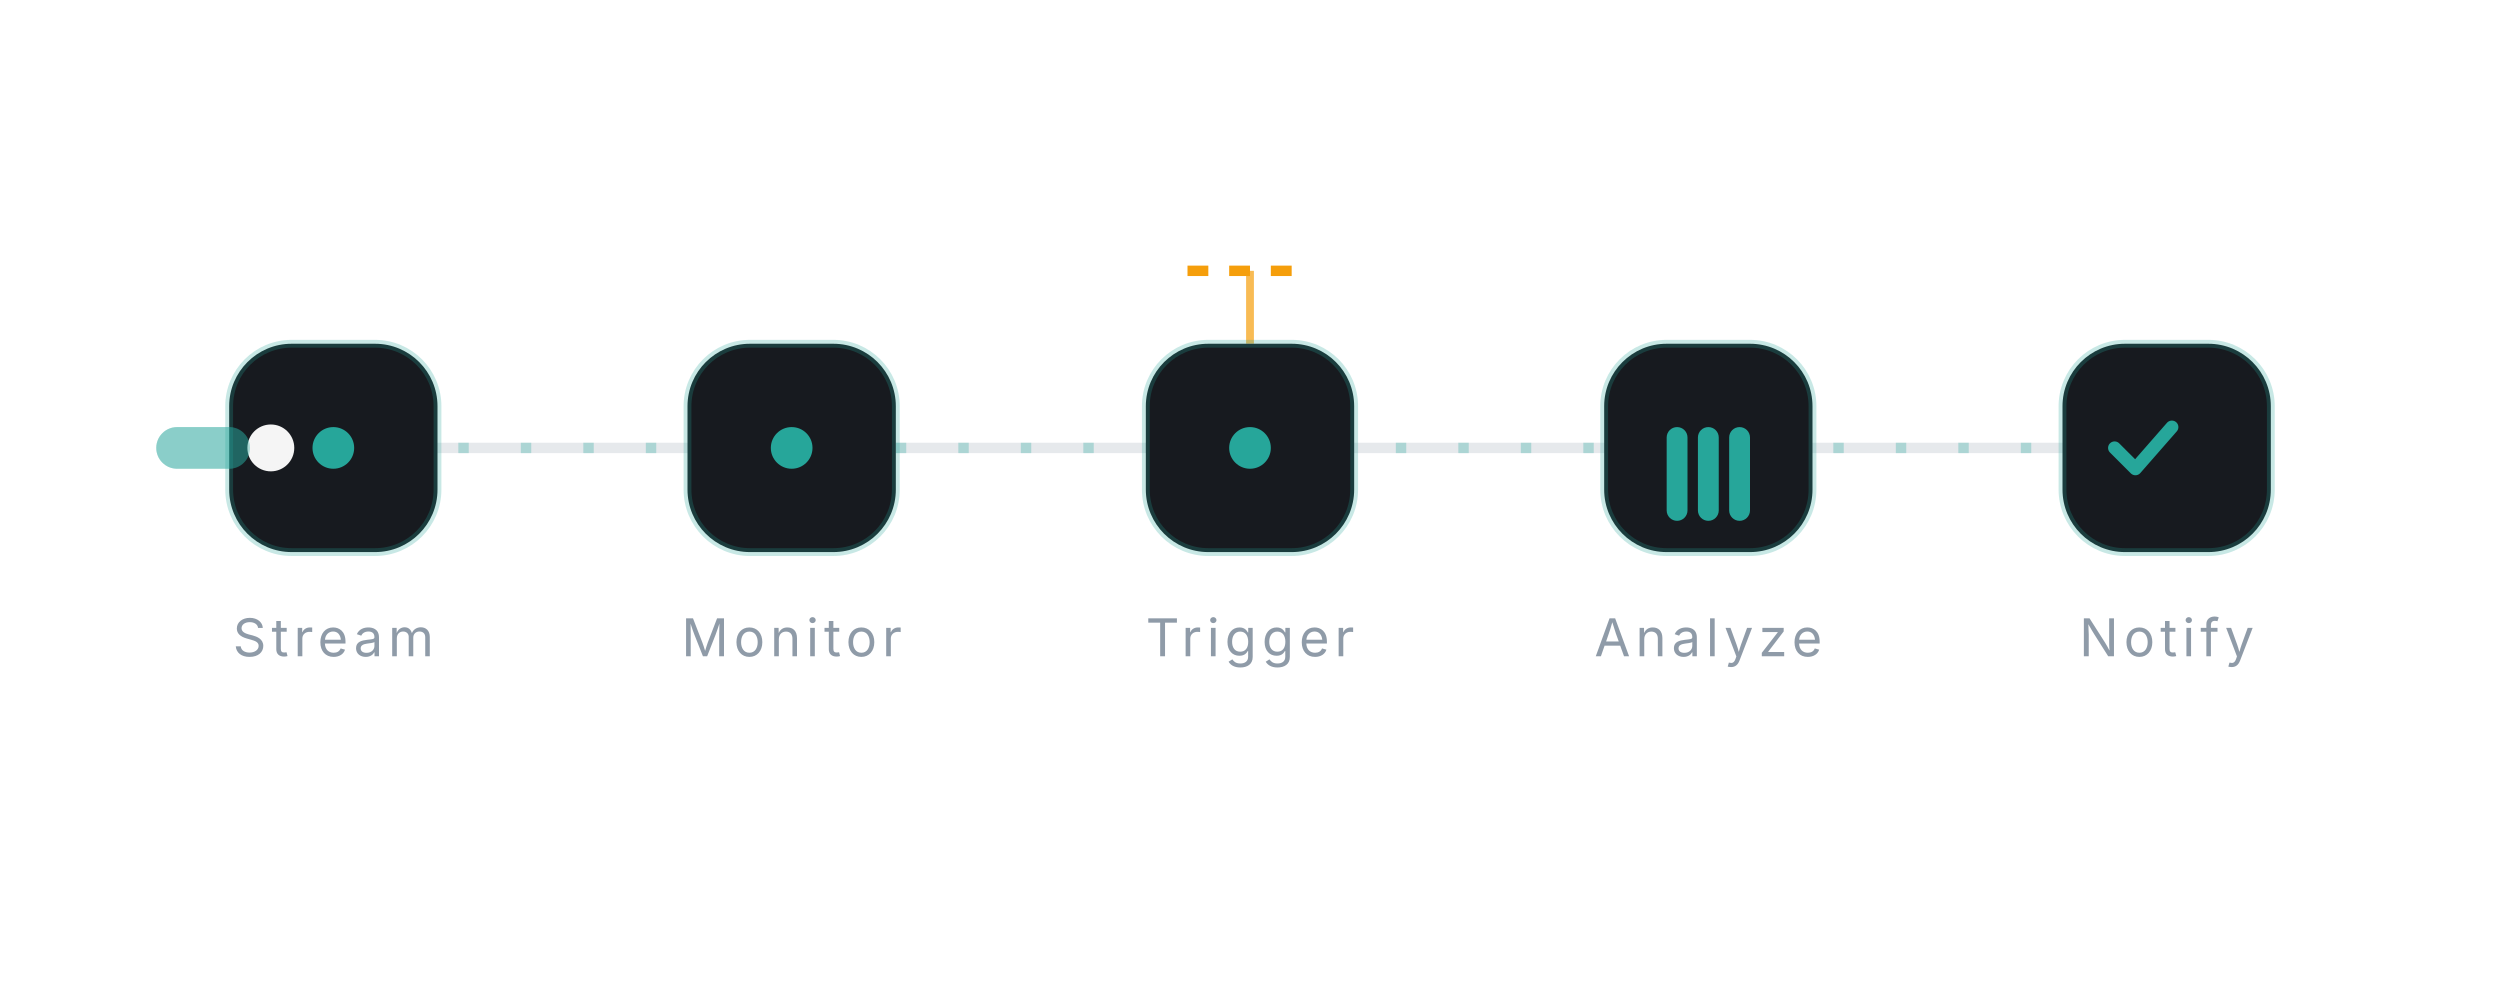
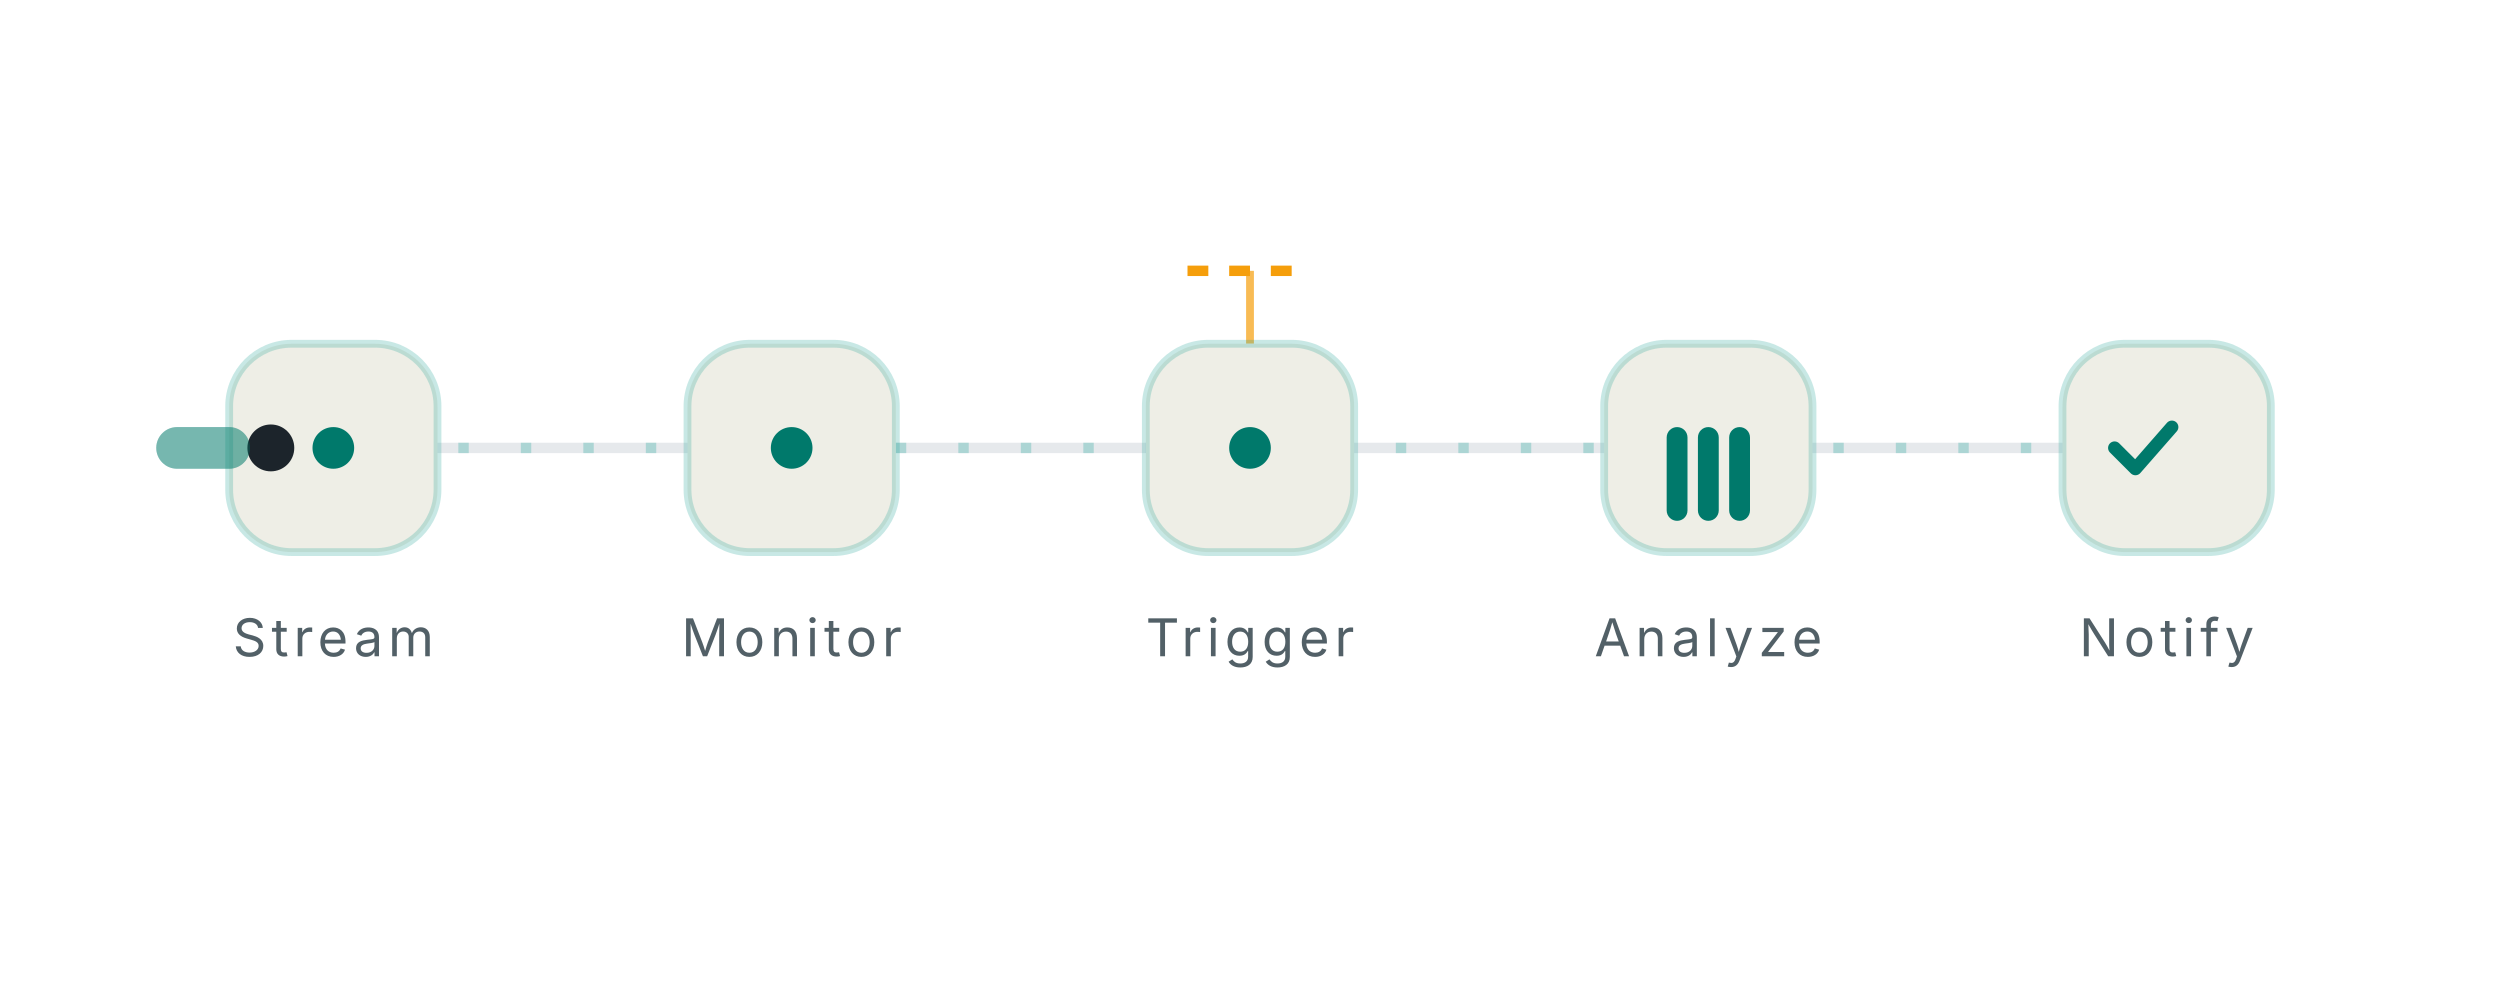
<svg xmlns="http://www.w3.org/2000/svg" viewBox="0 0 480 190" fill="none" role="img" aria-labelledby="streamTitle streamDesc">
  <style>
-     .spNode { fill: #171a1f; stroke: rgba(38,166,154,0.25); stroke-width: 1.5; }
+     .spNode { fill: #eeeee6; stroke: rgba(38,166,154,0.25); stroke-width: 1.5; }
    .spRail { stroke: rgba(143,155,168,0.22); stroke-width: 2; }
    .spRailLive { stroke: rgba(38,166,154,0.30); stroke-width: 2; stroke-dasharray: 2 10; animation: spRailMarch 1.1s linear infinite; }
-     .spLbl { fill: #8f9ba8; font: 10px Inter, Arial, sans-serif; letter-spacing: 0.1em; text-transform: uppercase; text-anchor: middle; }
+     .spLbl { fill: #526067; font: 10px Inter, Arial, sans-serif; letter-spacing: 0.1em; text-transform: uppercase; text-anchor: middle; }
    .spThr { stroke: #f59e0b; stroke-width: 2; }

    .spPkt { will-change: transform; animation: spFlow 3s linear infinite; }
    .spP1 { animation-delay: 0s; } .spP2 { animation-delay: -1s; } .spP3 { animation-delay: -2s; }
    .spTrigDot { animation: spTrigFlash 3s ease-in-out infinite; }
    .spTrigRing { animation: spTrigRing 3s ease-in-out infinite; }
    .spNotifyCheck { transform-box: fill-box; transform-origin: center; will-change: transform, opacity; animation: spNotifyPop 3s ease-in-out infinite; }
    .spEq { transform-box: fill-box; transform-origin: bottom; }
    .spE1 { animation: spEq1 1.4s ease-in-out infinite; }
    .spE2 { animation: spEq2 1.7s ease-in-out infinite; }
    .spE3 { animation: spEq3 1.2s ease-in-out infinite; }

    @keyframes spFlow { from { transform: translateX(0); } to { transform: translateX(352px); } }
    @keyframes spRailMarch { from { stroke-dashoffset: 0; } to { stroke-dashoffset: -12; } }
-     @keyframes spTrigFlash { 0%, 42% { fill: #26A69A; } 50% { fill: #f59e0b; } 60%, 100% { fill: #26A69A; } }
+     @keyframes spTrigFlash { 0%, 42% { fill: #00796b; } 50% { fill: #f59e0b; } 60%, 100% { fill: #00796b; } }
    @keyframes spTrigRing { 0%, 42% { stroke: rgba(38,166,154,0.25); } 50% { stroke: rgba(245,158,11,0.85); } 62%, 100% { stroke: rgba(38,166,154,0.25); } }
    @keyframes spNotifyPop { 0%, 82% { opacity: 0; transform: scale(0.6); } 92% { opacity: 1; transform: scale(1); } 100% { opacity: 0.95; transform: scale(1); } }
    @keyframes spEq1 { 0%, 100% { transform: scaleY(0.3); } 50% { transform: scaleY(1); } }
    @keyframes spEq2 { 0%, 100% { transform: scaleY(0.85); } 40% { transform: scaleY(0.35); } 72% { transform: scaleY(1); } }
    @keyframes spEq3 { 0%, 100% { transform: scaleY(0.5); } 30% { transform: scaleY(1); } 64% { transform: scaleY(0.4); } }

    @media (prefers-reduced-motion: reduce) {
      .spRailLive { animation: none !important; }
      .spPkt { animation: none !important; opacity: 0 !important; }
-       .spTrigDot { animation: none !important; fill: #26A69A !important; }
+       .spTrigDot { animation: none !important; fill: #00796b !important; }
      .spTrigRing { animation: none !important; stroke: rgba(38,166,154,0.25) !important; }
      .spNotifyCheck { animation: none !important; opacity: 0.95 !important; transform: none !important; }
      .spEq { animation: none !important; transform: scaleY(0.7) !important; }
    }
  </style>
  <line class="spRail" x1="64" y1="86" x2="416" y2="86" />
  <line class="spRailLive" x1="64" y1="86" x2="416" y2="86" />
  <line class="spThr" x1="228" y1="52" x2="252" y2="52" stroke-dasharray="4 4" />
  <line x1="240" y1="52" x2="240" y2="66" stroke="#f59e0b" stroke-width="1.5" opacity="0.7" />
  <g>
    <rect class="spNode" x="44" y="66" width="40" height="40" rx="12" />
-     <circle cx="64" cy="86" r="4" fill="#26A69A" />
+     <circle cx="64" cy="86" r="4" fill="#00796b" />
    <text class="spLbl" x="64" y="126">Stream</text>
  </g>
  <g>
    <rect class="spNode" x="132" y="66" width="40" height="40" rx="12" />
-     <circle cx="152" cy="86" r="4" fill="#26A69A" />
+     <circle cx="152" cy="86" r="4" fill="#00796b" />
    <text class="spLbl" x="152" y="126">Monitor</text>
  </g>
  <g>
    <rect class="spNode spTrigRing" x="220" y="66" width="40" height="40" rx="12" />
-     <circle class="spTrigDot" cx="240" cy="86" r="4" fill="#26A69A" />
+     <circle class="spTrigDot" cx="240" cy="86" r="4" fill="#00796b" />
    <text class="spLbl" x="240" y="126">Trigger</text>
  </g>
  <g>
    <rect class="spNode" x="308" y="66" width="40" height="40" rx="12" />
    <g class="spEq spE1">
-       <rect x="320" y="82" width="4" height="18" rx="2" fill="#26A69A" />
+       <rect x="320" y="82" width="4" height="18" rx="2" fill="#00796b" />
    </g>
    <g class="spEq spE2">
-       <rect x="326" y="82" width="4" height="18" rx="2" fill="#26A69A" />
+       <rect x="326" y="82" width="4" height="18" rx="2" fill="#00796b" />
    </g>
    <g class="spEq spE3">
-       <rect x="332" y="82" width="4" height="18" rx="2" fill="#26A69A" />
+       <rect x="332" y="82" width="4" height="18" rx="2" fill="#00796b" />
    </g>
    <text class="spLbl" x="328" y="126">Analyze</text>
  </g>
  <g>
    <rect class="spNode" x="396" y="66" width="40" height="40" rx="12" />
-     <path class="spNotifyCheck" d="M406 86 l4 4 l7 -8" stroke="#26A69A" stroke-width="2.5" fill="none" stroke-linecap="round" stroke-linejoin="round" />
+     <path class="spNotifyCheck" d="M406 86 l4 4 l7 -8" stroke="#00796b" stroke-width="2.5" fill="none" stroke-linecap="round" stroke-linejoin="round" />
    <text class="spLbl" x="416" y="126">Notify</text>
  </g>
  <g class="spPkt spP1">
-     <rect x="30" y="82" width="18" height="8" rx="4" fill="#26A69A" opacity="0.28" />
-     <circle cx="52" cy="86" r="4.5" fill="#f5f5f5" />
+     <rect x="30" y="82" width="18" height="8" rx="4" fill="#00796b" opacity="0.28" />
+     <circle cx="52" cy="86" r="4.5" fill="#1c242b" />
  </g>
  <g class="spPkt spP2">
-     <rect x="30" y="82" width="18" height="8" rx="4" fill="#26A69A" opacity="0.22" />
-     <circle cx="52" cy="86" r="4" fill="#f5f5f5" opacity="0.85" />
+     <rect x="30" y="82" width="18" height="8" rx="4" fill="#00796b" opacity="0.22" />
+     <circle cx="52" cy="86" r="4" fill="#1c242b" opacity="0.85" />
  </g>
  <g class="spPkt spP3">
-     <rect x="30" y="82" width="18" height="8" rx="4" fill="#26A69A" opacity="0.18" />
-     <circle cx="52" cy="86" r="4" fill="#f5f5f5" opacity="0.7" />
+     <rect x="30" y="82" width="18" height="8" rx="4" fill="#00796b" opacity="0.18" />
+     <circle cx="52" cy="86" r="4" fill="#1c242b" opacity="0.7" />
  </g>
</svg>
